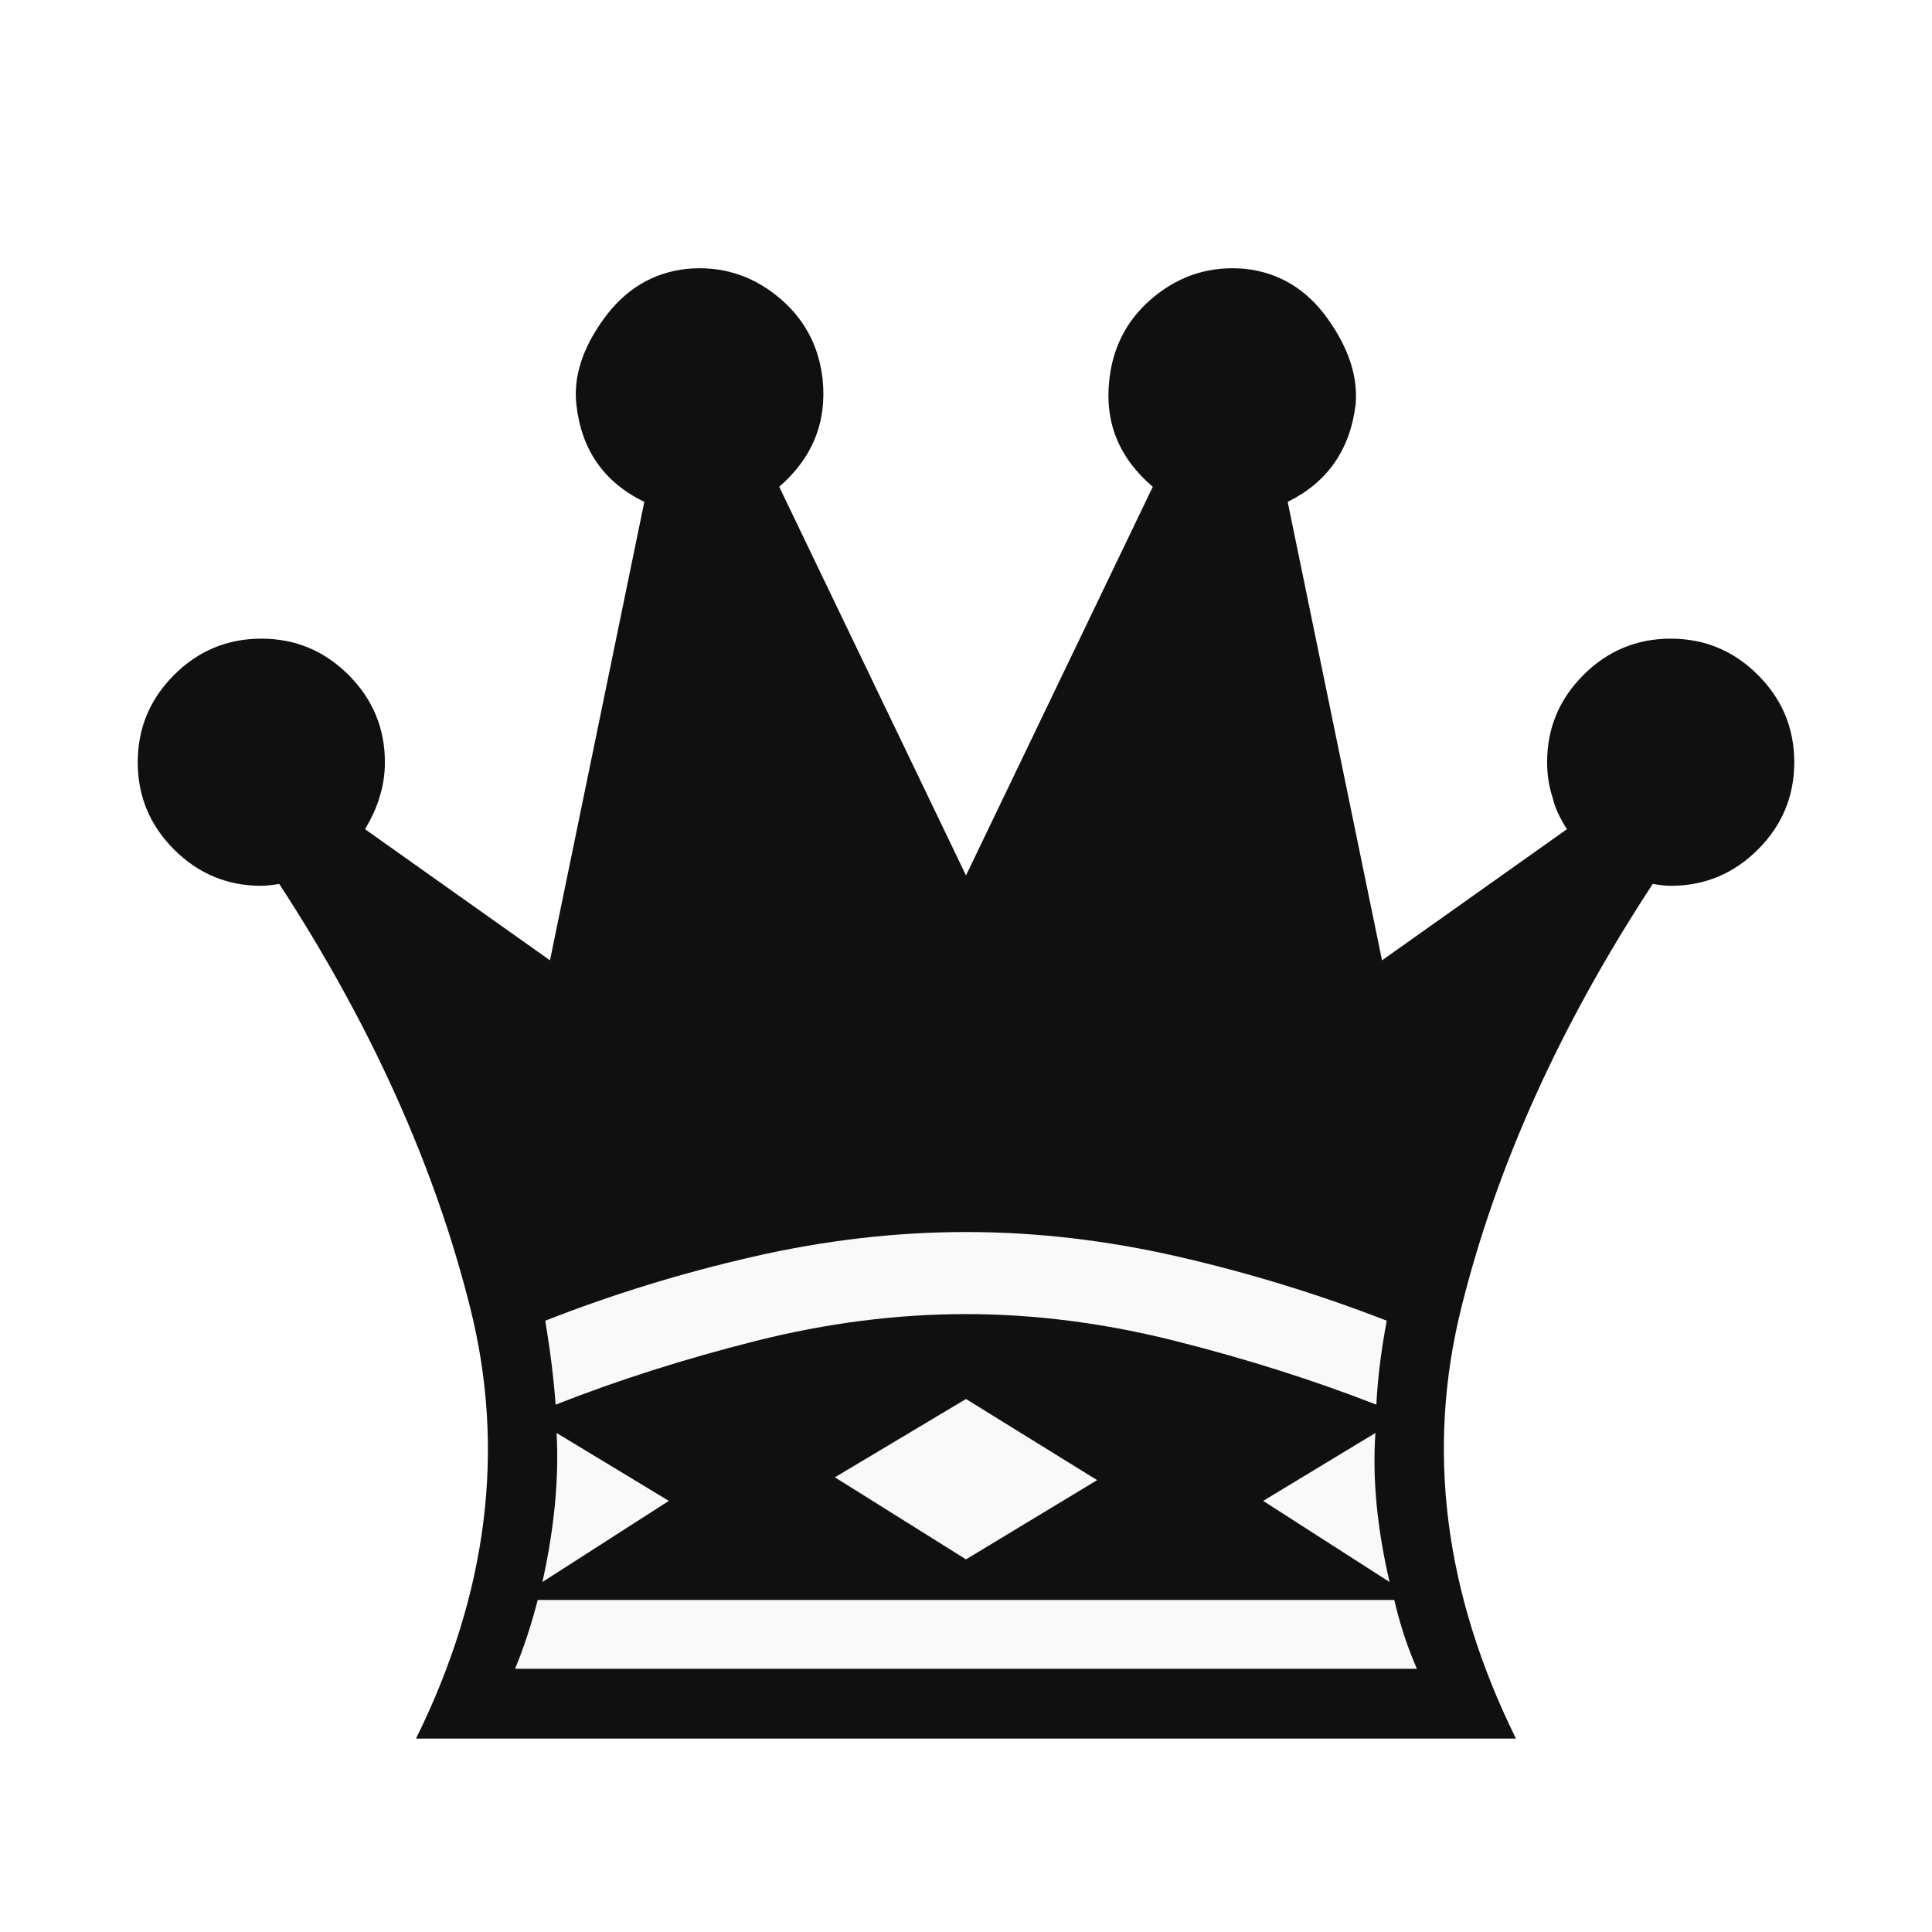
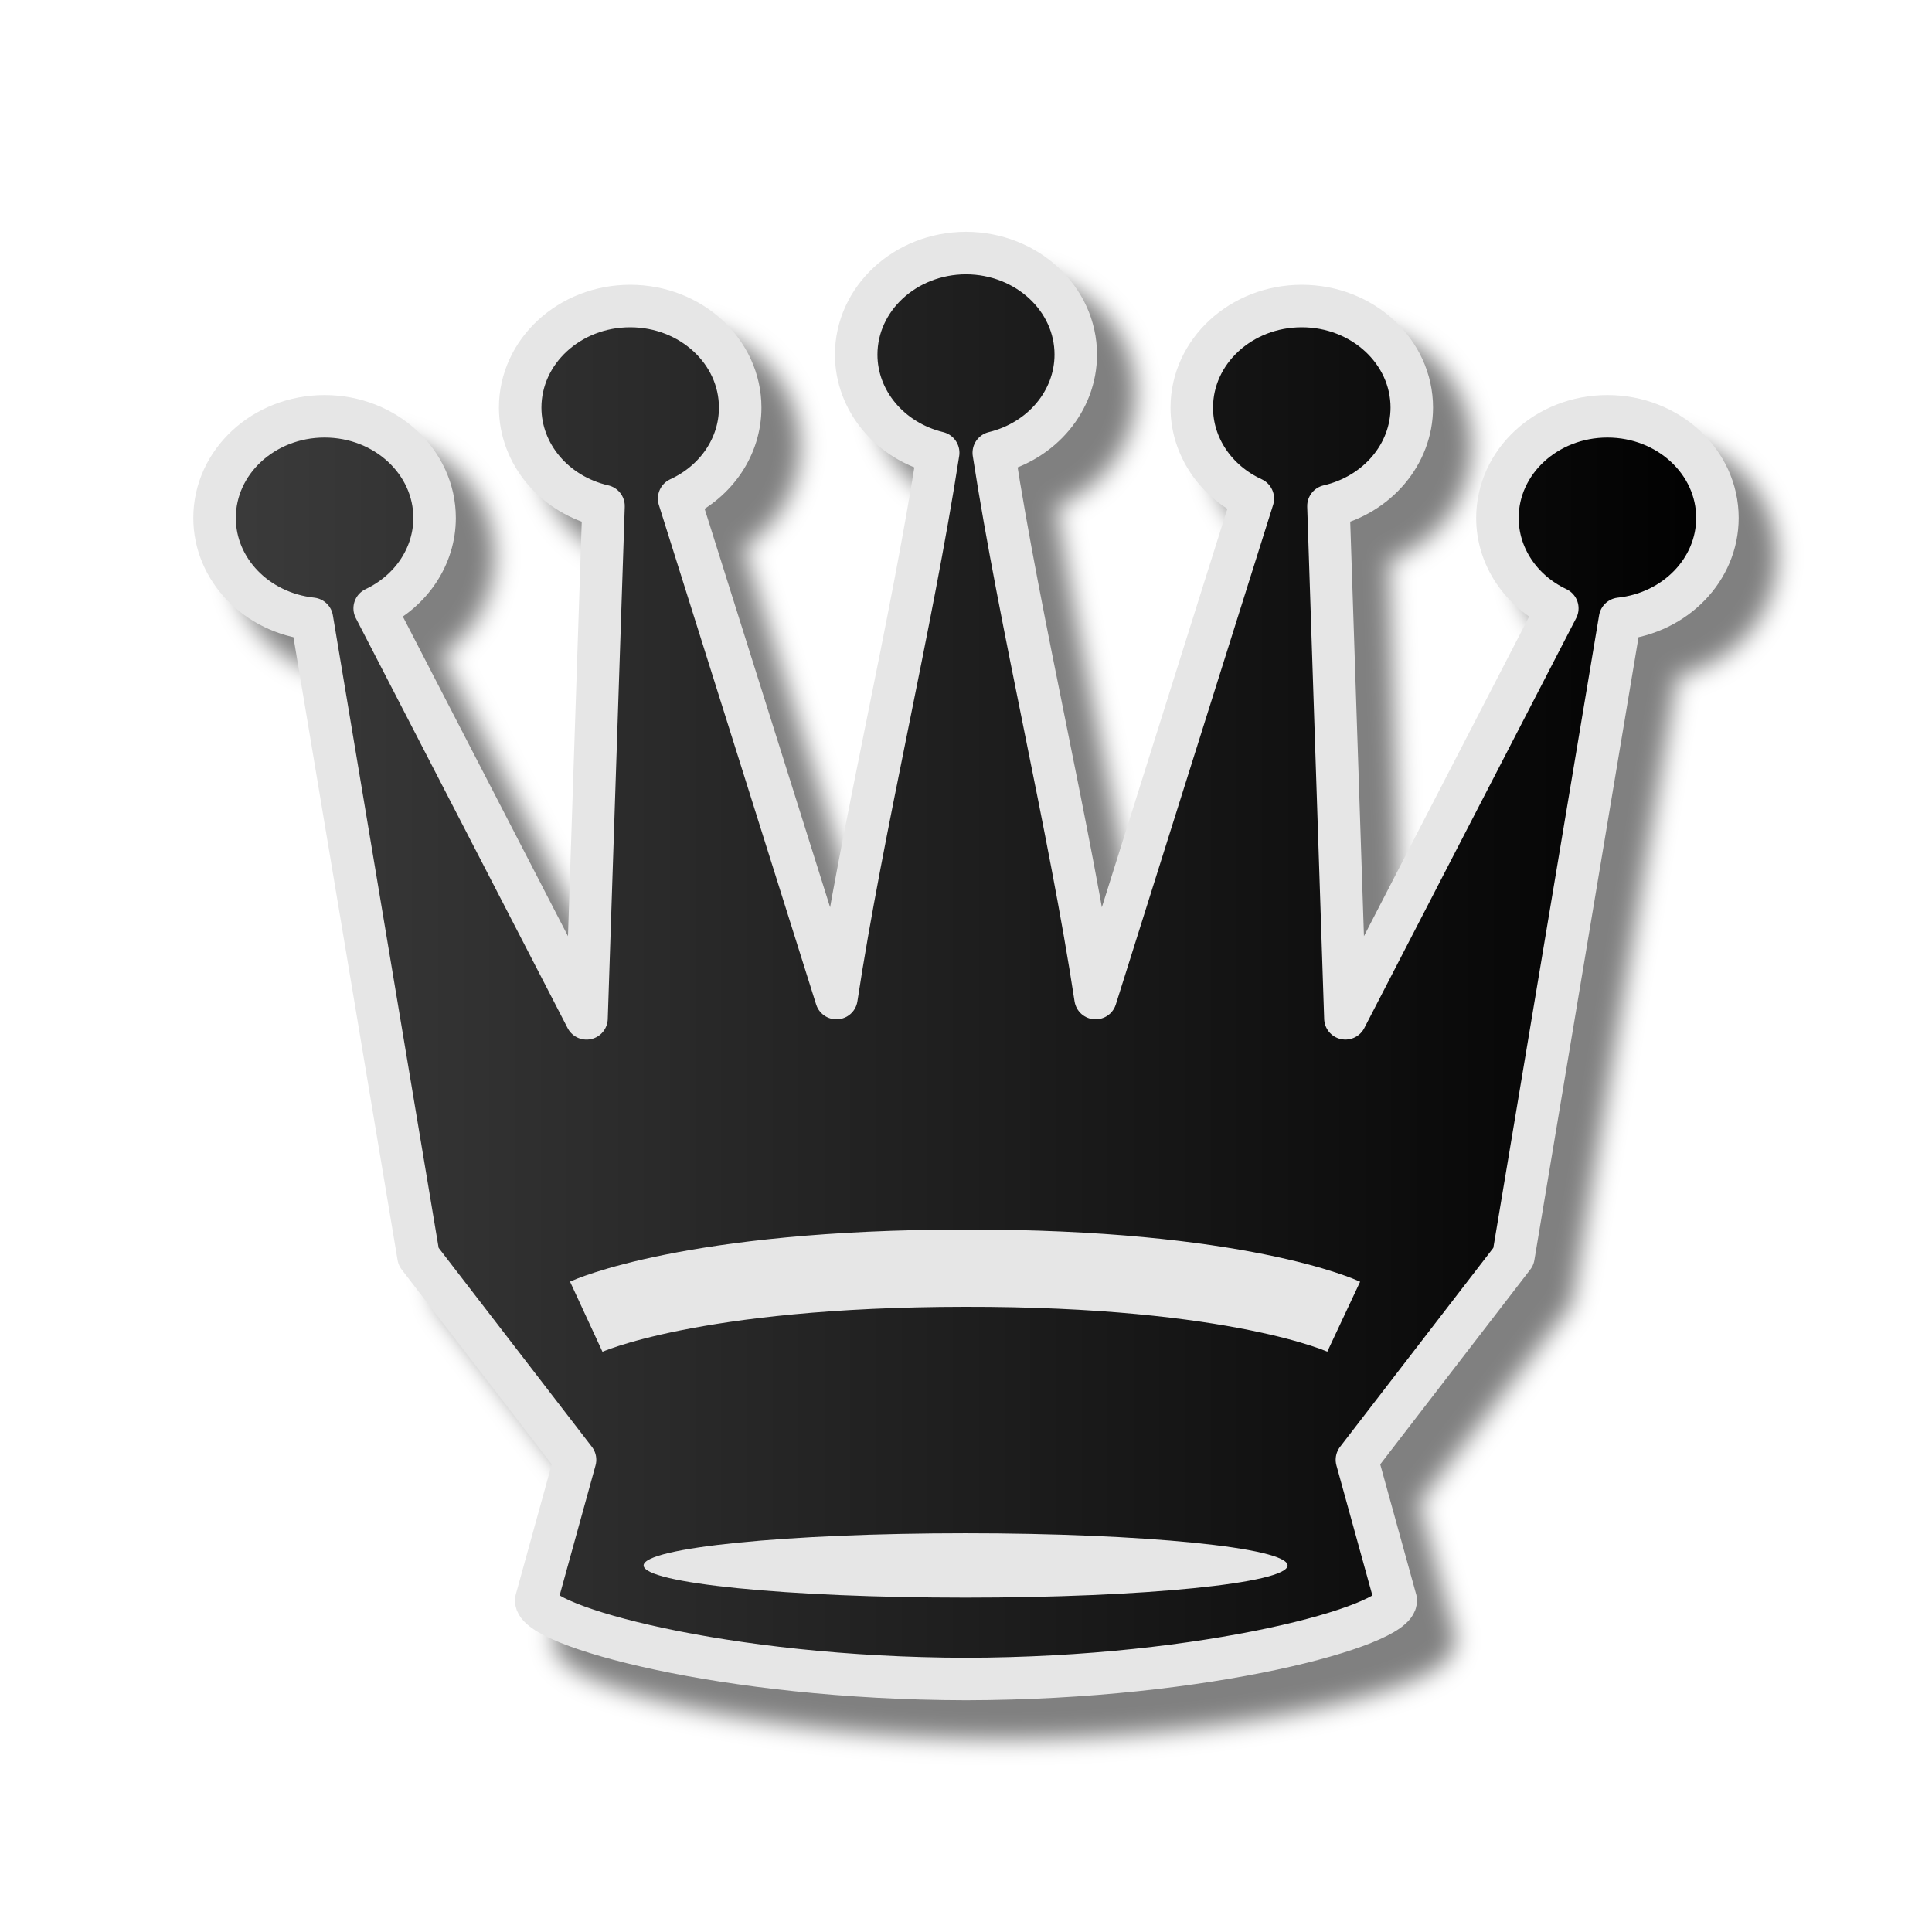
- <svg xmlns="http://www.w3.org/2000/svg" viewBox="0 0 2048 2048">
-   <path fill="#f9f9f9" d="m520 1801.8 41.5-448.7 474-128.9 458 133.5 34.4 446.4z" />
-   <path fill="#101010" d="M590 1519q4 72-15 158l134-86zm434 324H441q114-231 57.5-456.5T296 937q-12 2-19 2-54 0-92.5-38.5T146 808t38.5-92.5T277 677t92.5 38.5T408 808q0 20-6 38-4 14-15 33l196 139 100-486q-64-31-72-103-5-44 29-91t88-53q54-5 96 29t48 88q7 68-46 114l198 412 198-412q-54-46-46-114 6-54 48-88t96-29q54 6 87.5 53t29.5 91q-9 72-72 103l100 486 196-139q-12-19-15-33-6-18-6-38 0-54 38.5-92.5T1771 677t92.5 38.5T1902 808t-38.5 92.5T1771 939q-7 0-19-2-147 224-203 449.5t58 456.5zm0-450q109 0 222 28.5t213 67.5q2-41 11-89-108-42-221.5-68t-224.5-26-225 26-221 68q8 48 11 89 99-39 212-67.5t223-28.5zm0 376h478q-15-34-24-73H570q-10 39-24 73zm434-250-119 72 134 86q-20-86-15-158zm-573 47 139 87 139-84-139-86z" />
+ <svg xmlns="http://www.w3.org/2000/svg" width="50mm" height="50mm" fill-rule="evenodd" clip-rule="evenodd" image-rendering="optimizeQuality" shape-rendering="geometricPrecision" text-rendering="geometricPrecision" viewBox="0 0 50 50">
+   <defs>
+     <filter id="c" color-interpolation-filters="sRGB">
+       <feGaussianBlur result="blur" stdDeviation="0.01 0.01" />
+     </filter>
+     <filter id="b" color-interpolation-filters="sRGB">
+       <feFlood flood-color="#000" flood-opacity=".498" result="flood" />
+       <feComposite in="flood" in2="SourceGraphic" operator="in" result="composite1" />
+       <feGaussianBlur in="composite1" result="blur" stdDeviation=".3" />
+       <feOffset dx="1" dy="1" result="offset" />
+       <feComposite in="SourceGraphic" in2="offset" result="composite2" />
+     </filter>
+     <linearGradient id="a" x1="-71.637" x2="-30.678" y1="-83.325" y2="-83.325" gradientTransform="matrix(.97644 0 0 .99286 74.952 107.73)" gradientUnits="userSpaceOnUse">
+       <stop offset="0" stop-color="#3c3c3c" />
+       <stop offset="1" />
+     </linearGradient>
+   </defs>
+   <path fill="url(#a)" stroke="#e6e6e6" stroke-linecap="round" stroke-linejoin="round" stroke-width="1.1" d="M24.994 6.549v0c-1.568.006-2.835 1.181-2.836 2.63.002 1.193.873 2.235 2.122 2.539-.688 4.45-1.967 9.726-2.634 14.112l-4.07-12.927c.968-.444 1.58-1.356 1.58-2.353 0-1.453-1.275-2.63-2.847-2.63s-2.847 1.177-2.847 2.63c.002 1.205.89 2.255 2.157 2.547l-.44 13.258-5.482-10.611c.951-.45 1.55-1.354 1.55-2.34 0-1.453-1.275-2.63-2.847-2.63-1.573 0-2.847 1.177-2.847 2.63 0 1.334 1.084 2.456 2.519 2.61l2.76 16.507 4.05 5.258-1.004 3.634c-.042.656 4.848 2.028 11.122 2.04 6.273-.012 11.164-1.384 11.122-2.04l-1.005-3.634 4.05-5.258 2.76-16.507c1.435-.154 2.519-1.276 2.52-2.61 0-1.453-1.275-2.63-2.847-2.63-1.573 0-2.847 1.177-2.847 2.63 0 .986.598 1.89 1.55 2.34l-5.484 10.61-.439-13.257c1.266-.292 2.155-1.342 2.157-2.547 0-1.453-1.275-2.63-2.847-2.63s-2.847 1.177-2.847 2.63c0 .997.612 1.909 1.58 2.353l-4.07 12.927c-.667-4.386-1.946-9.662-2.634-14.112 1.249-.304 2.12-1.346 2.122-2.54 0-1.448-1.268-2.623-2.836-2.629v0h-.011z" filter="url(#b)" style="paint-order:normal" />
+   <ellipse cx="4708.7" cy="-2517.6" fill="#e6e6e6" class="st15" filter="url(#c)" rx="32.126" ry="2.844" transform="matrix(.25939 0 0 .29298 -1196.4 778.12)" />
+   <path fill="none" stroke="#e6e6e6" stroke-linejoin="round" stroke-width="2" d="M15.172 34.076s2.7-1.249 9.802-1.256c7.103-.01 9.801 1.256 9.801 1.256" style="paint-order:stroke fill markers" />
</svg>
